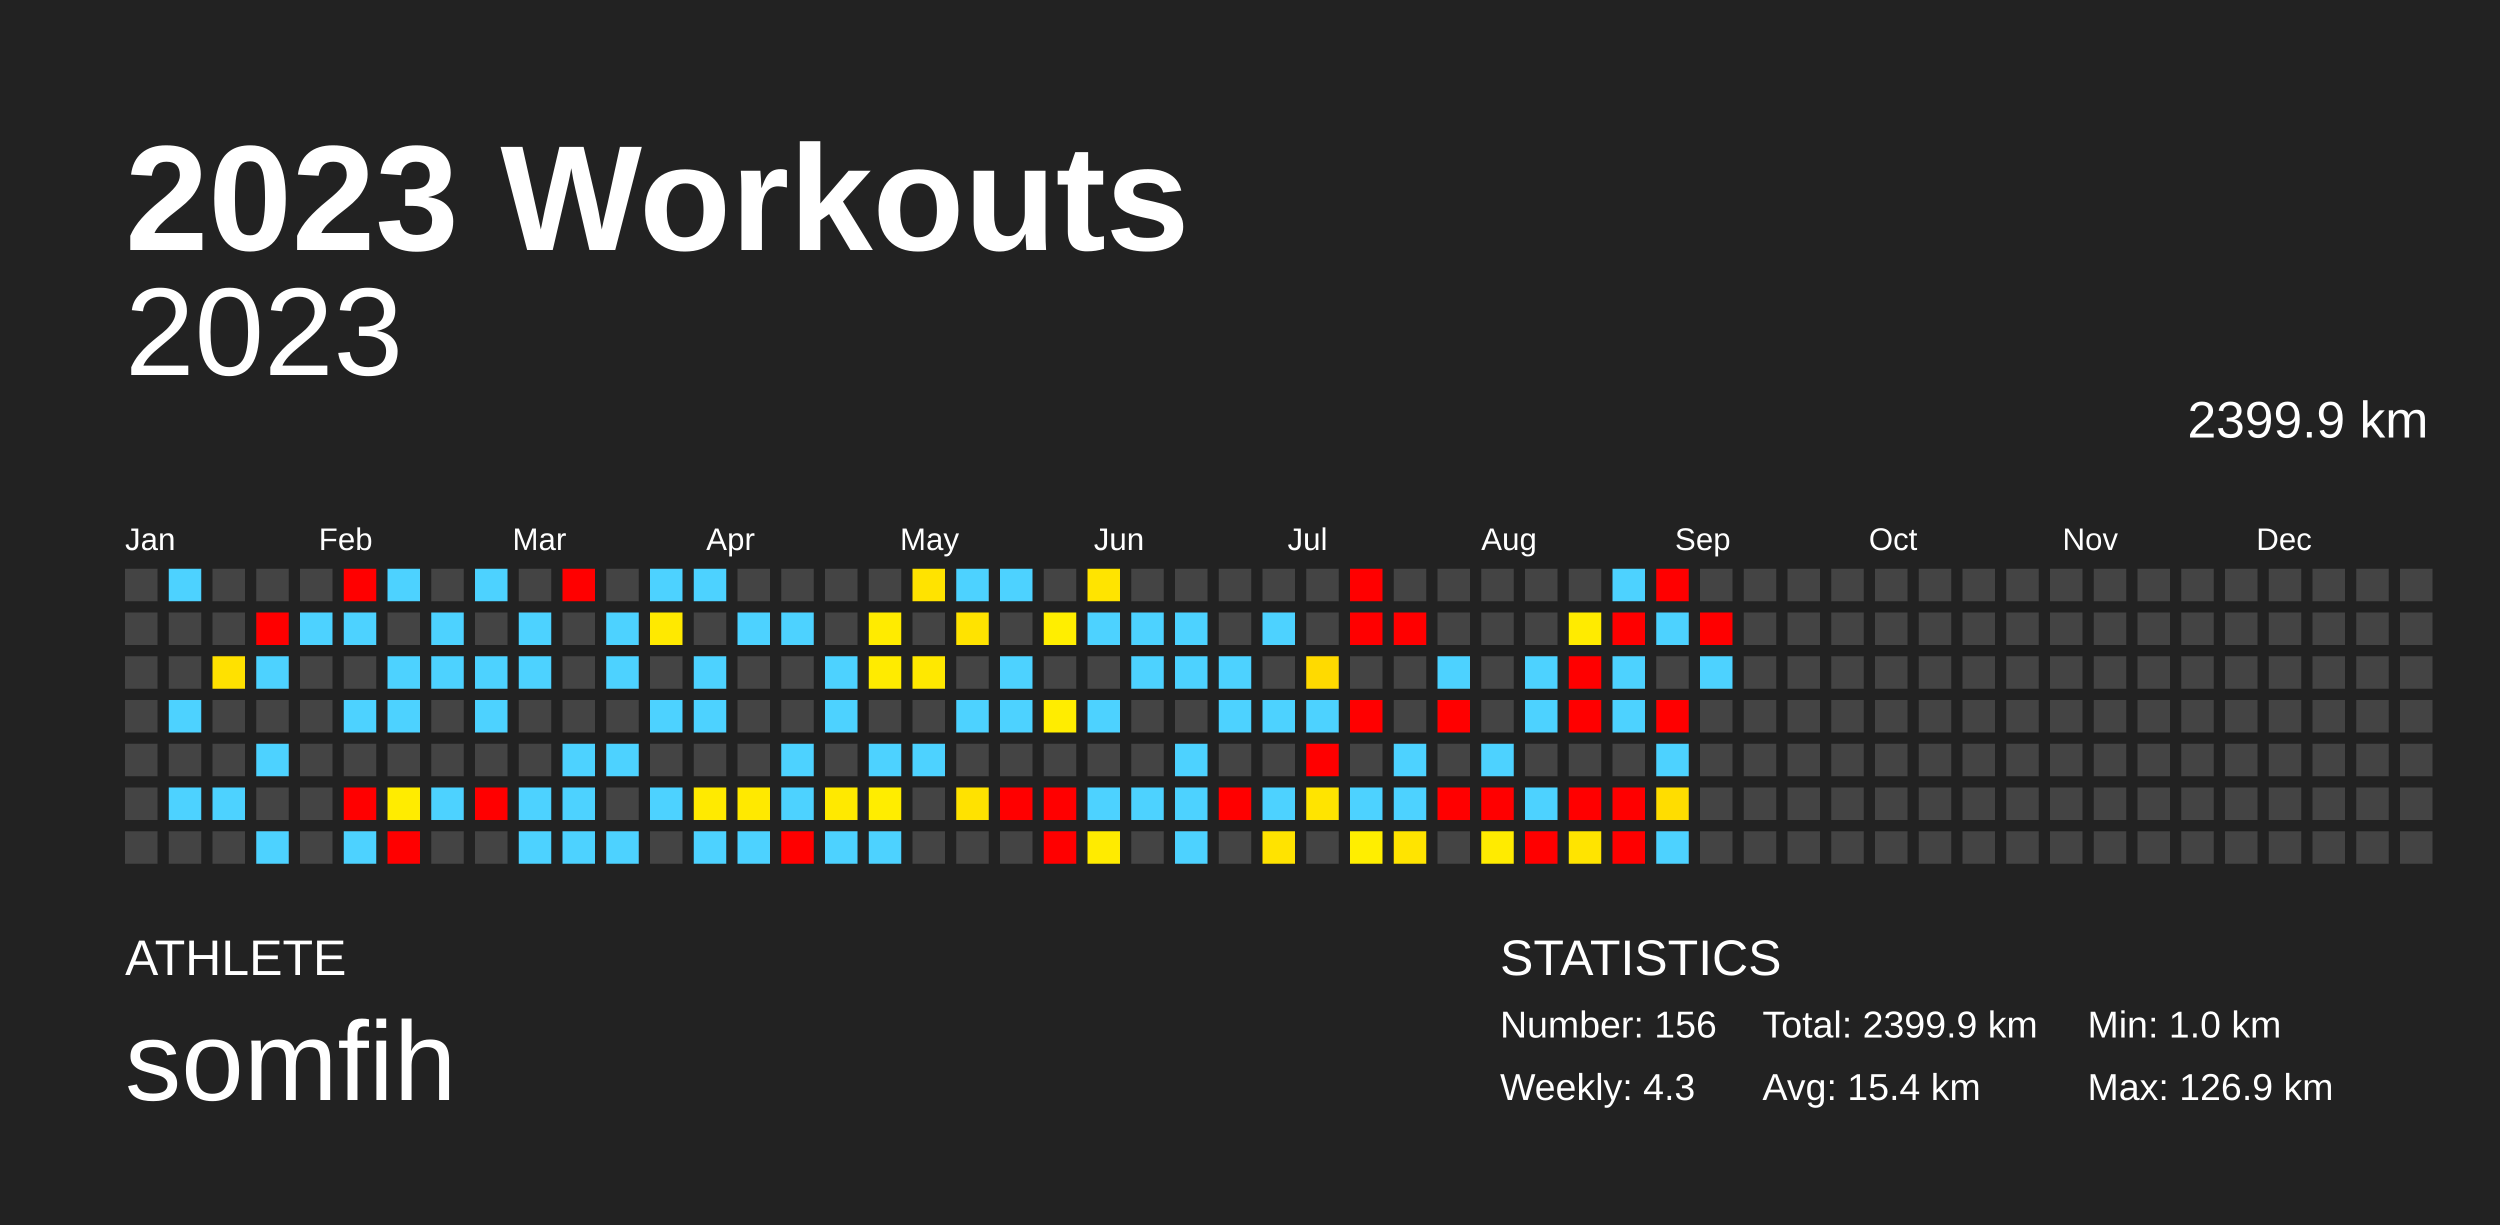
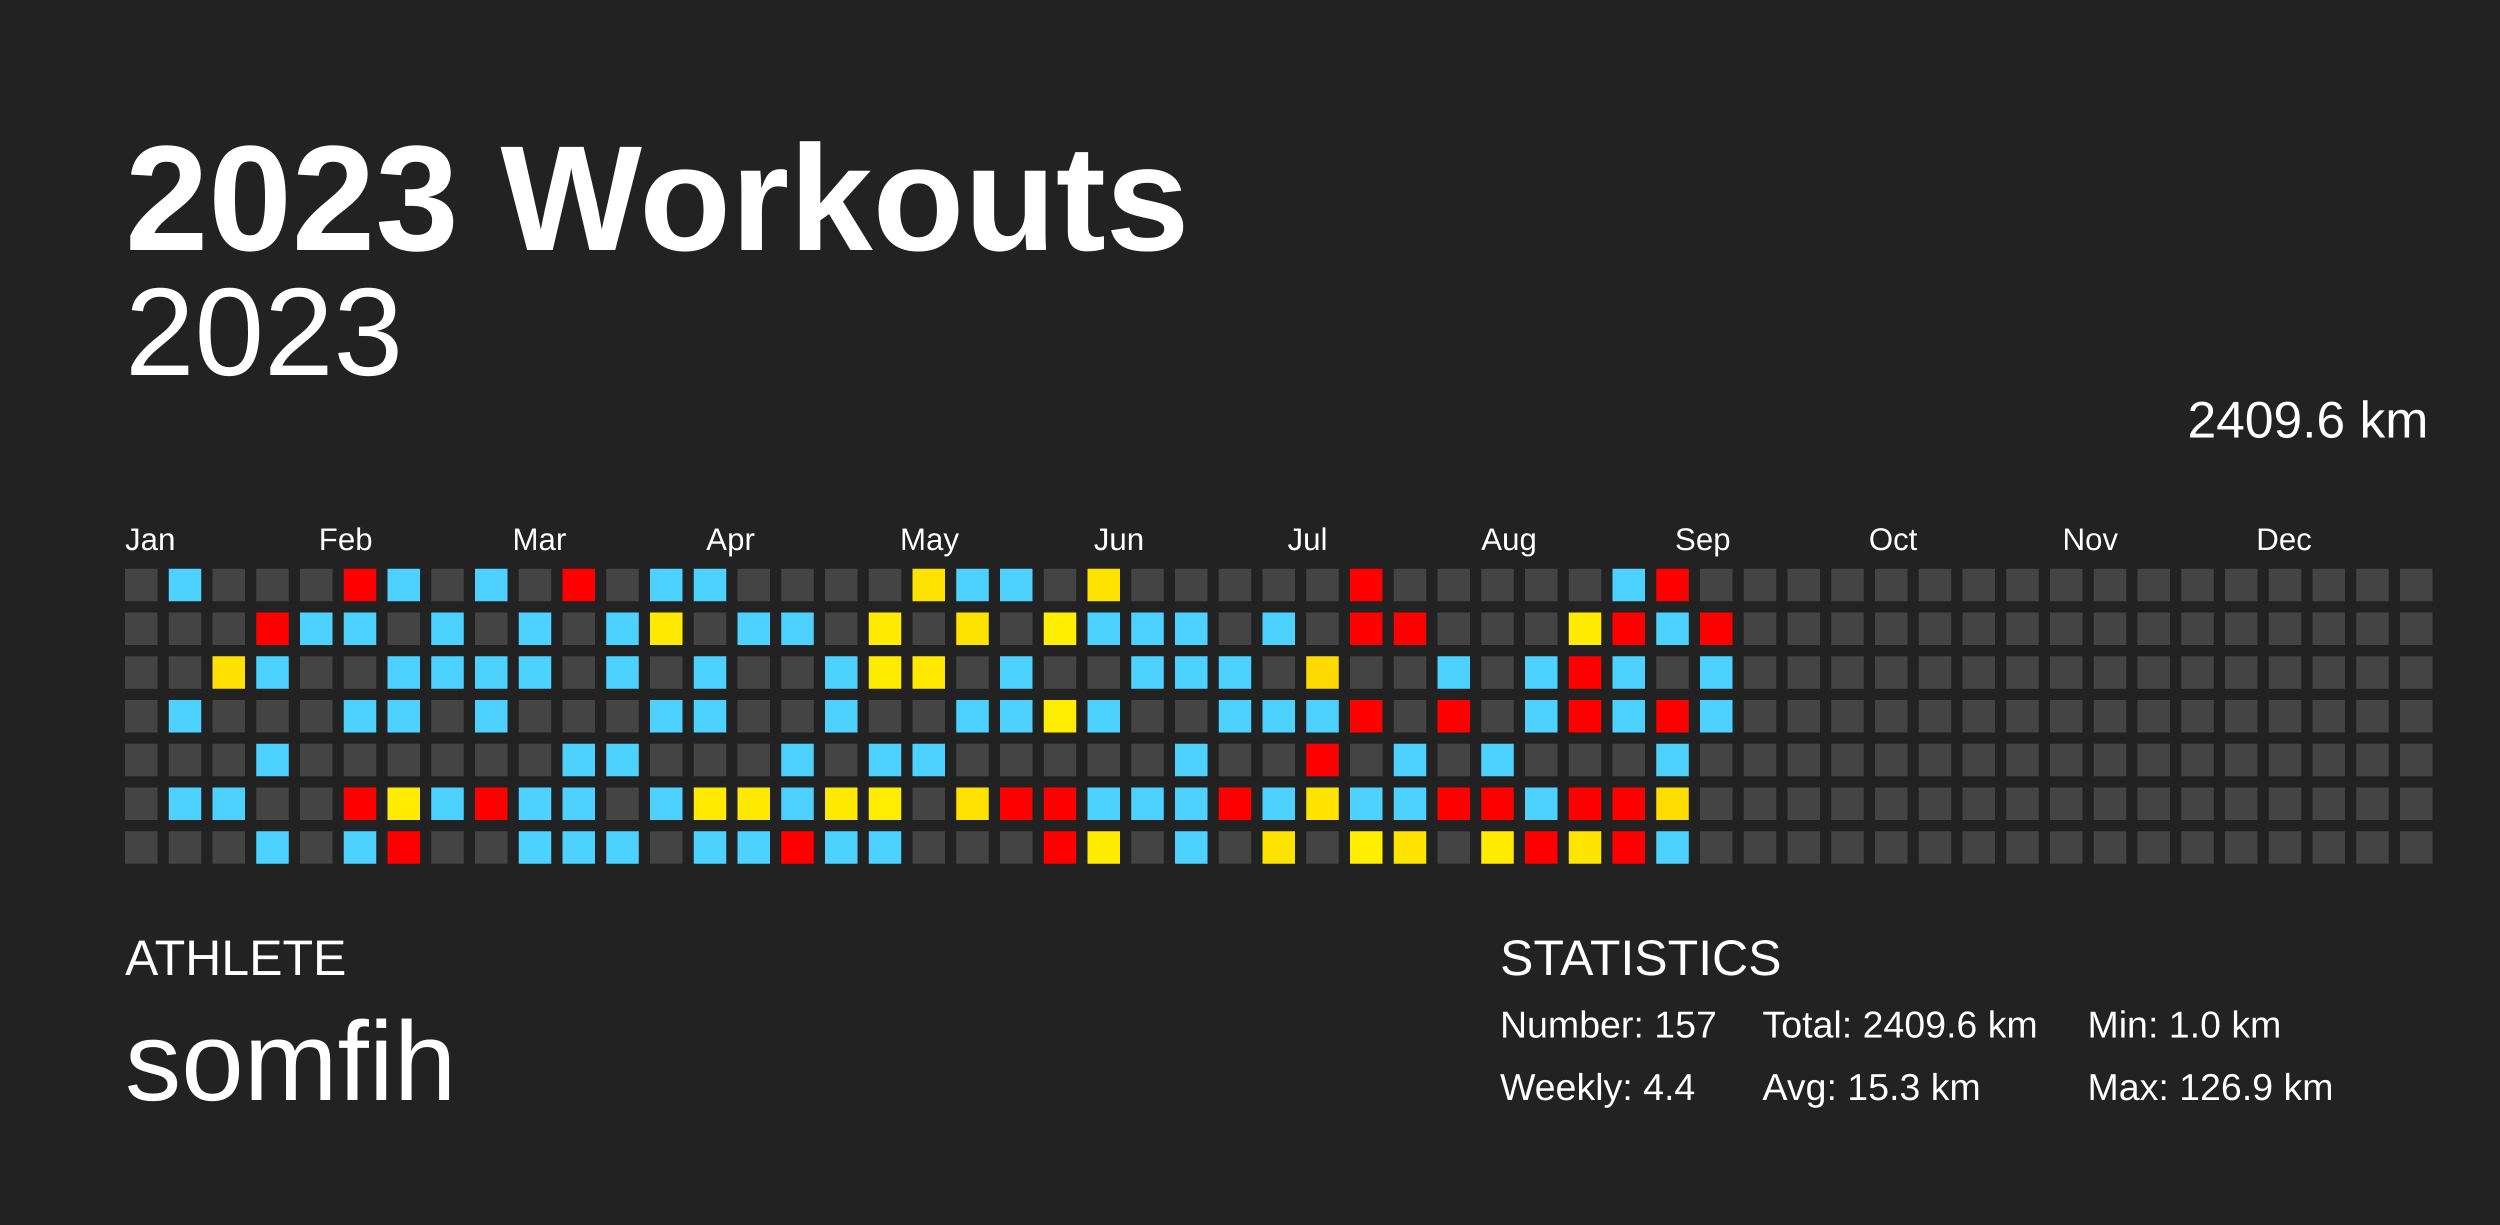
<svg xmlns="http://www.w3.org/2000/svg" baseProfile="full" height="98mm" version="1.1" viewBox="0,0,200,98" width="200mm">
  <defs />
  <rect fill="#222222" height="98" width="200" x="0" y="0" />
  <text fill="#FFFFFF" style="font-size:12px; font-family:Arial; font-weight:bold;" x="10" y="20">2023 Workouts</text>
  <text fill="#FFFFFF" style="font-size:4px; font-family:Arial" x="10" y="78">ATHLETE</text>
  <text fill="#FFFFFF" style="font-size:9px; font-family:Arial" x="10" y="88">somfih</text>
  <text fill="#FFFFFF" style="font-size:4px; font-family:Arial" x="120" y="78">STATISTICS</text>
-   <text fill="#FFFFFF" style="font-size:3px; font-family:Arial" x="120" y="83">Number: 156</text>
-   <text fill="#FFFFFF" style="font-size:3px; font-family:Arial" x="120" y="88">Weekly: 4.3</text>
-   <text fill="#FFFFFF" style="font-size:3px; font-family:Arial" x="141" y="83">Total: 2399.9 km</text>
-   <text fill="#FFFFFF" style="font-size:3px; font-family:Arial" x="141" y="88">Avg: 15.4 km</text>
+   <text fill="#FFFFFF" style="font-size:3px; font-family:Arial" x="120" y="83">Number: 157</text>
+   <text fill="#FFFFFF" style="font-size:3px; font-family:Arial" x="120" y="88">Weekly: 4.4</text>
+   <text fill="#FFFFFF" style="font-size:3px; font-family:Arial" x="141" y="83">Total: 2409.6 km</text>
+   <text fill="#FFFFFF" style="font-size:3px; font-family:Arial" x="141" y="88">Avg: 15.3 km</text>
  <text fill="#FFFFFF" style="font-size:3px; font-family:Arial" x="167" y="83">Min: 1.0 km</text>
  <text fill="#FFFFFF" style="font-size:3px; font-family:Arial" x="167" y="88">Max: 126.9 km</text>
  <text alignment-baseline="hanging" fill="#FFFFFF" style="font-size:10.0px; font-family:Arial;" x="10" y="30">2023</text>
-   <text alignment-baseline="hanging" fill="#FFFFFF" style="font-size:4.125px; font-family:Arial;" x="175" y="35">2399.9 km</text>
+   <text alignment-baseline="hanging" fill="#FFFFFF" style="font-size:4.125px; font-family:Arial;" x="175" y="35">2409.6 km</text>
  <text fill="#FFFFFF" style="font-size:2.5px; font-family:Arial" x="10.0" y="44">Jan</text>
  <text fill="#FFFFFF" style="font-size:2.5px; font-family:Arial" x="25.5" y="44">Feb</text>
  <text fill="#FFFFFF" style="font-size:2.5px; font-family:Arial" x="41.0" y="44">Mar</text>
  <text fill="#FFFFFF" style="font-size:2.5px; font-family:Arial" x="56.5" y="44">Apr</text>
  <text fill="#FFFFFF" style="font-size:2.5px; font-family:Arial" x="72.0" y="44">May</text>
  <text fill="#FFFFFF" style="font-size:2.5px; font-family:Arial" x="87.5" y="44">Jun</text>
  <text fill="#FFFFFF" style="font-size:2.5px; font-family:Arial" x="103.0" y="44">Jul</text>
  <text fill="#FFFFFF" style="font-size:2.5px; font-family:Arial" x="118.5" y="44">Aug</text>
  <text fill="#FFFFFF" style="font-size:2.5px; font-family:Arial" x="134.0" y="44">Sep</text>
  <text fill="#FFFFFF" style="font-size:2.5px; font-family:Arial" x="149.5" y="44">Oct</text>
  <text fill="#FFFFFF" style="font-size:2.5px; font-family:Arial" x="165.0" y="44">Nov</text>
  <text fill="#FFFFFF" style="font-size:2.5px; font-family:Arial" x="180.5" y="44">Dec</text>
  <rect fill="#444444" height="2.6" width="2.6" x="10.0" y="45.5" />
  <rect fill="#444444" height="2.6" width="2.6" x="10.0" y="49.0" />
  <rect fill="#444444" height="2.6" width="2.6" x="10.0" y="52.5" />
  <rect fill="#444444" height="2.6" width="2.6" x="10.0" y="56.0" />
  <rect fill="#444444" height="2.6" width="2.6" x="10.0" y="59.5" />
  <rect fill="#444444" height="2.6" width="2.6" x="10.0" y="63.0" />
  <rect fill="#444444" height="2.6" width="2.6" x="10.0" y="66.5" />
  <rect fill="#4dd2ff" height="2.6" width="2.6" x="13.5" y="45.5" />
  <rect fill="#444444" height="2.6" width="2.6" x="13.5" y="49.0" />
  <rect fill="#444444" height="2.6" width="2.6" x="13.5" y="52.5" />
  <rect fill="#4dd2ff" height="2.6" width="2.6" x="13.5" y="56.0" />
  <rect fill="#444444" height="2.6" width="2.6" x="13.5" y="59.5" />
  <rect fill="#4dd2ff" height="2.6" width="2.6" x="13.5" y="63.0" />
  <rect fill="#444444" height="2.6" width="2.6" x="13.5" y="66.5" />
  <rect fill="#444444" height="2.6" width="2.6" x="17.0" y="45.5" />
  <rect fill="#444444" height="2.6" width="2.6" x="17.0" y="49.0" />
  <rect fill="#ffe100" height="2.6" width="2.6" x="17.0" y="52.5" />
  <rect fill="#444444" height="2.6" width="2.6" x="17.0" y="56.0" />
  <rect fill="#444444" height="2.6" width="2.6" x="17.0" y="59.5" />
  <rect fill="#4dd2ff" height="2.6" width="2.6" x="17.0" y="63.0" />
  <rect fill="#444444" height="2.6" width="2.6" x="17.0" y="66.5" />
  <rect fill="#444444" height="2.6" width="2.6" x="20.5" y="45.5" />
  <rect fill="red" height="2.6" width="2.6" x="20.5" y="49.0" />
  <rect fill="#4dd2ff" height="2.6" width="2.6" x="20.5" y="52.5" />
  <rect fill="#444444" height="2.6" width="2.6" x="20.5" y="56.0" />
  <rect fill="#4dd2ff" height="2.6" width="2.6" x="20.5" y="59.5" />
  <rect fill="#444444" height="2.6" width="2.6" x="20.5" y="63.0" />
  <rect fill="#4dd2ff" height="2.6" width="2.6" x="20.5" y="66.5" />
  <rect fill="#444444" height="2.6" width="2.6" x="24.0" y="45.5" />
  <rect fill="#4dd2ff" height="2.6" width="2.6" x="24.0" y="49.0" />
  <rect fill="#444444" height="2.6" width="2.6" x="24.0" y="52.5" />
  <rect fill="#444444" height="2.6" width="2.6" x="24.0" y="56.0" />
  <rect fill="#444444" height="2.6" width="2.6" x="24.0" y="59.5" />
  <rect fill="#444444" height="2.6" width="2.6" x="24.0" y="63.0" />
  <rect fill="#444444" height="2.6" width="2.6" x="24.0" y="66.5" />
  <rect fill="red" height="2.6" width="2.6" x="27.5" y="45.5" />
  <rect fill="#4dd2ff" height="2.6" width="2.6" x="27.5" y="49.0" />
  <rect fill="#444444" height="2.6" width="2.6" x="27.5" y="52.5" />
  <rect fill="#4dd2ff" height="2.6" width="2.6" x="27.5" y="56.0" />
  <rect fill="#444444" height="2.6" width="2.6" x="27.5" y="59.5" />
  <rect fill="red" height="2.6" width="2.6" x="27.5" y="63.0" />
  <rect fill="#4dd2ff" height="2.6" width="2.6" x="27.5" y="66.5" />
  <rect fill="#4dd2ff" height="2.6" width="2.6" x="31.0" y="45.5" />
  <rect fill="#444444" height="2.6" width="2.6" x="31.0" y="49.0" />
  <rect fill="#4dd2ff" height="2.6" width="2.6" x="31.0" y="52.5" />
  <rect fill="#4dd2ff" height="2.6" width="2.6" x="31.0" y="56.0" />
  <rect fill="#444444" height="2.6" width="2.6" x="31.0" y="59.5" />
  <rect fill="#ffec00" height="2.6" width="2.6" x="31.0" y="63.0" />
  <rect fill="red" height="2.6" width="2.6" x="31.0" y="66.5" />
  <rect fill="#444444" height="2.6" width="2.6" x="34.5" y="45.5" />
  <rect fill="#4dd2ff" height="2.6" width="2.6" x="34.5" y="49.0" />
  <rect fill="#4dd2ff" height="2.6" width="2.6" x="34.5" y="52.5" />
  <rect fill="#444444" height="2.6" width="2.6" x="34.5" y="56.0" />
  <rect fill="#444444" height="2.6" width="2.6" x="34.5" y="59.5" />
  <rect fill="#4dd2ff" height="2.6" width="2.6" x="34.5" y="63.0" />
  <rect fill="#444444" height="2.6" width="2.6" x="34.5" y="66.5" />
  <rect fill="#4dd2ff" height="2.6" width="2.6" x="38.0" y="45.5" />
  <rect fill="#444444" height="2.6" width="2.6" x="38.0" y="49.0" />
  <rect fill="#4dd2ff" height="2.6" width="2.6" x="38.0" y="52.5" />
  <rect fill="#4dd2ff" height="2.6" width="2.6" x="38.0" y="56.0" />
  <rect fill="#444444" height="2.6" width="2.6" x="38.0" y="59.5" />
  <rect fill="red" height="2.6" width="2.6" x="38.0" y="63.0" />
  <rect fill="#444444" height="2.6" width="2.6" x="38.0" y="66.5" />
  <rect fill="#444444" height="2.6" width="2.6" x="41.5" y="45.5" />
  <rect fill="#4dd2ff" height="2.6" width="2.6" x="41.5" y="49.0" />
  <rect fill="#4dd2ff" height="2.6" width="2.6" x="41.5" y="52.5" />
  <rect fill="#444444" height="2.6" width="2.6" x="41.5" y="56.0" />
  <rect fill="#444444" height="2.6" width="2.6" x="41.5" y="59.5" />
  <rect fill="#4dd2ff" height="2.6" width="2.6" x="41.5" y="63.0" />
  <rect fill="#4dd2ff" height="2.6" width="2.6" x="41.5" y="66.5" />
  <rect fill="red" height="2.6" width="2.6" x="45.0" y="45.5" />
  <rect fill="#444444" height="2.6" width="2.6" x="45.0" y="49.0" />
  <rect fill="#444444" height="2.6" width="2.6" x="45.0" y="52.5" />
  <rect fill="#444444" height="2.6" width="2.6" x="45.0" y="56.0" />
  <rect fill="#4dd2ff" height="2.6" width="2.6" x="45.0" y="59.5" />
  <rect fill="#4dd2ff" height="2.6" width="2.6" x="45.0" y="63.0" />
  <rect fill="#4dd2ff" height="2.6" width="2.6" x="45.0" y="66.5" />
  <rect fill="#444444" height="2.6" width="2.6" x="48.5" y="45.5" />
  <rect fill="#4dd2ff" height="2.6" width="2.6" x="48.5" y="49.0" />
  <rect fill="#4dd2ff" height="2.6" width="2.6" x="48.5" y="52.5" />
  <rect fill="#444444" height="2.6" width="2.6" x="48.5" y="56.0" />
  <rect fill="#4dd2ff" height="2.6" width="2.6" x="48.5" y="59.5" />
  <rect fill="#444444" height="2.6" width="2.6" x="48.5" y="63.0" />
  <rect fill="#4dd2ff" height="2.6" width="2.6" x="48.5" y="66.5" />
  <rect fill="#4dd2ff" height="2.6" width="2.6" x="52.0" y="45.5" />
  <rect fill="#ffe900" height="2.6" width="2.6" x="52.0" y="49.0" />
  <rect fill="#444444" height="2.6" width="2.6" x="52.0" y="52.5" />
  <rect fill="#4dd2ff" height="2.6" width="2.6" x="52.0" y="56.0" />
  <rect fill="#444444" height="2.6" width="2.6" x="52.0" y="59.5" />
  <rect fill="#4dd2ff" height="2.6" width="2.6" x="52.0" y="63.0" />
  <rect fill="#444444" height="2.6" width="2.6" x="52.0" y="66.5" />
  <rect fill="#4dd2ff" height="2.6" width="2.6" x="55.5" y="45.5" />
  <rect fill="#444444" height="2.6" width="2.6" x="55.5" y="49.0" />
  <rect fill="#4dd2ff" height="2.6" width="2.6" x="55.5" y="52.5" />
  <rect fill="#4dd2ff" height="2.6" width="2.6" x="55.5" y="56.0" />
  <rect fill="#444444" height="2.6" width="2.6" x="55.5" y="59.5" />
  <rect fill="#ffea00" height="2.6" width="2.6" x="55.5" y="63.0" />
  <rect fill="#4dd2ff" height="2.6" width="2.6" x="55.5" y="66.5" />
  <rect fill="#444444" height="2.6" width="2.6" x="59.0" y="45.5" />
  <rect fill="#4dd2ff" height="2.6" width="2.6" x="59.0" y="49.0" />
  <rect fill="#444444" height="2.6" width="2.6" x="59.0" y="52.5" />
  <rect fill="#444444" height="2.6" width="2.6" x="59.0" y="56.0" />
  <rect fill="#444444" height="2.6" width="2.6" x="59.0" y="59.5" />
  <rect fill="#ffe900" height="2.6" width="2.6" x="59.0" y="63.0" />
  <rect fill="#4dd2ff" height="2.6" width="2.6" x="59.0" y="66.5" />
  <rect fill="#444444" height="2.6" width="2.6" x="62.5" y="45.5" />
  <rect fill="#4dd2ff" height="2.6" width="2.6" x="62.5" y="49.0" />
  <rect fill="#444444" height="2.6" width="2.6" x="62.5" y="52.5" />
  <rect fill="#444444" height="2.6" width="2.6" x="62.5" y="56.0" />
  <rect fill="#4dd2ff" height="2.6" width="2.6" x="62.5" y="59.5" />
  <rect fill="#4dd2ff" height="2.6" width="2.6" x="62.5" y="63.0" />
  <rect fill="red" height="2.6" width="2.6" x="62.5" y="66.5" />
  <rect fill="#444444" height="2.6" width="2.6" x="66.0" y="45.5" />
  <rect fill="#444444" height="2.6" width="2.6" x="66.0" y="49.0" />
  <rect fill="#4dd2ff" height="2.6" width="2.6" x="66.0" y="52.5" />
  <rect fill="#4dd2ff" height="2.6" width="2.6" x="66.0" y="56.0" />
  <rect fill="#444444" height="2.6" width="2.6" x="66.0" y="59.5" />
  <rect fill="#ffe900" height="2.6" width="2.6" x="66.0" y="63.0" />
  <rect fill="#4dd2ff" height="2.6" width="2.6" x="66.0" y="66.5" />
  <rect fill="#444444" height="2.6" width="2.6" x="69.5" y="45.5" />
  <rect fill="#ffeb00" height="2.6" width="2.6" x="69.5" y="49.0" />
  <rect fill="#ffeb00" height="2.6" width="2.6" x="69.5" y="52.5" />
  <rect fill="#444444" height="2.6" width="2.6" x="69.5" y="56.0" />
  <rect fill="#4dd2ff" height="2.6" width="2.6" x="69.5" y="59.5" />
  <rect fill="#ffed00" height="2.6" width="2.6" x="69.5" y="63.0" />
  <rect fill="#4dd2ff" height="2.6" width="2.6" x="69.5" y="66.5" />
  <rect fill="#ffe300" height="2.6" width="2.6" x="73.0" y="45.5" />
  <rect fill="#444444" height="2.6" width="2.6" x="73.0" y="49.0" />
  <rect fill="#ffe800" height="2.6" width="2.6" x="73.0" y="52.5" />
  <rect fill="#444444" height="2.6" width="2.6" x="73.0" y="56.0" />
  <rect fill="#4dd2ff" height="2.6" width="2.6" x="73.0" y="59.5" />
  <rect fill="#444444" height="2.6" width="2.6" x="73.0" y="63.0" />
  <rect fill="#444444" height="2.6" width="2.6" x="73.0" y="66.5" />
  <rect fill="#4dd2ff" height="2.6" width="2.6" x="76.5" y="45.5" />
  <rect fill="#ffe300" height="2.6" width="2.6" x="76.5" y="49.0" />
  <rect fill="#444444" height="2.6" width="2.6" x="76.5" y="52.5" />
  <rect fill="#4dd2ff" height="2.6" width="2.6" x="76.5" y="56.0" />
  <rect fill="#444444" height="2.6" width="2.6" x="76.5" y="59.5" />
  <rect fill="#ffe200" height="2.6" width="2.6" x="76.5" y="63.0" />
  <rect fill="#444444" height="2.6" width="2.6" x="76.5" y="66.5" />
  <rect fill="#4dd2ff" height="2.6" width="2.6" x="80.0" y="45.5" />
  <rect fill="#444444" height="2.6" width="2.6" x="80.0" y="49.0" />
  <rect fill="#4dd2ff" height="2.6" width="2.6" x="80.0" y="52.5" />
  <rect fill="#4dd2ff" height="2.6" width="2.6" x="80.0" y="56.0" />
  <rect fill="#444444" height="2.6" width="2.6" x="80.0" y="59.5" />
  <rect fill="red" height="2.6" width="2.6" x="80.0" y="63.0" />
  <rect fill="#444444" height="2.6" width="2.6" x="80.0" y="66.5" />
  <rect fill="#444444" height="2.6" width="2.6" x="83.5" y="45.5" />
  <rect fill="#ffee00" height="2.6" width="2.6" x="83.5" y="49.0" />
  <rect fill="#444444" height="2.6" width="2.6" x="83.5" y="52.5" />
  <rect fill="#ffed00" height="2.6" width="2.6" x="83.5" y="56.0" />
  <rect fill="#444444" height="2.6" width="2.6" x="83.5" y="59.5" />
  <rect fill="red" height="2.6" width="2.6" x="83.5" y="63.0" />
  <rect fill="red" height="2.6" width="2.6" x="83.5" y="66.5" />
  <rect fill="#ffe400" height="2.6" width="2.6" x="87.0" y="45.5" />
  <rect fill="#4dd2ff" height="2.6" width="2.6" x="87.0" y="49.0" />
  <rect fill="#444444" height="2.6" width="2.6" x="87.0" y="52.5" />
  <rect fill="#4dd2ff" height="2.6" width="2.6" x="87.0" y="56.0" />
  <rect fill="#444444" height="2.6" width="2.6" x="87.0" y="59.5" />
  <rect fill="#4dd2ff" height="2.6" width="2.6" x="87.0" y="63.0" />
  <rect fill="#ffeb00" height="2.6" width="2.6" x="87.0" y="66.5" />
  <rect fill="#444444" height="2.6" width="2.6" x="90.5" y="45.5" />
  <rect fill="#4dd2ff" height="2.6" width="2.6" x="90.5" y="49.0" />
  <rect fill="#4dd2ff" height="2.6" width="2.6" x="90.5" y="52.5" />
  <rect fill="#444444" height="2.6" width="2.6" x="90.5" y="56.0" />
  <rect fill="#444444" height="2.6" width="2.6" x="90.5" y="59.5" />
  <rect fill="#4dd2ff" height="2.6" width="2.6" x="90.5" y="63.0" />
  <rect fill="#444444" height="2.6" width="2.6" x="90.5" y="66.5" />
  <rect fill="#444444" height="2.6" width="2.6" x="94.0" y="45.5" />
  <rect fill="#4dd2ff" height="2.6" width="2.6" x="94.0" y="49.0" />
  <rect fill="#4dd2ff" height="2.6" width="2.6" x="94.0" y="52.5" />
  <rect fill="#444444" height="2.6" width="2.6" x="94.0" y="56.0" />
  <rect fill="#4dd2ff" height="2.6" width="2.6" x="94.0" y="59.5" />
  <rect fill="#4dd2ff" height="2.6" width="2.6" x="94.0" y="63.0" />
  <rect fill="#4dd2ff" height="2.6" width="2.6" x="94.0" y="66.5" />
  <rect fill="#444444" height="2.6" width="2.6" x="97.5" y="45.5" />
  <rect fill="#444444" height="2.6" width="2.6" x="97.5" y="49.0" />
  <rect fill="#4dd2ff" height="2.6" width="2.6" x="97.5" y="52.5" />
  <rect fill="#4dd2ff" height="2.6" width="2.6" x="97.5" y="56.0" />
  <rect fill="#444444" height="2.6" width="2.6" x="97.5" y="59.5" />
  <rect fill="red" height="2.6" width="2.6" x="97.5" y="63.0" />
  <rect fill="#444444" height="2.6" width="2.6" x="97.5" y="66.5" />
  <rect fill="#444444" height="2.6" width="2.6" x="101.0" y="45.5" />
  <rect fill="#4dd2ff" height="2.6" width="2.6" x="101.0" y="49.0" />
  <rect fill="#444444" height="2.6" width="2.6" x="101.0" y="52.5" />
  <rect fill="#4dd2ff" height="2.6" width="2.6" x="101.0" y="56.0" />
  <rect fill="#444444" height="2.6" width="2.6" x="101.0" y="59.5" />
  <rect fill="#4dd2ff" height="2.6" width="2.6" x="101.0" y="63.0" />
  <rect fill="#ffe300" height="2.6" width="2.6" x="101.0" y="66.5" />
  <rect fill="#444444" height="2.6" width="2.6" x="104.5" y="45.5" />
  <rect fill="#444444" height="2.6" width="2.6" x="104.5" y="49.0" />
  <rect fill="#ffda00" height="2.6" width="2.6" x="104.5" y="52.5" />
  <rect fill="#4dd2ff" height="2.6" width="2.6" x="104.5" y="56.0" />
  <rect fill="red" height="2.6" width="2.6" x="104.5" y="59.5" />
  <rect fill="#ffe400" height="2.6" width="2.6" x="104.5" y="63.0" />
  <rect fill="#444444" height="2.6" width="2.6" x="104.5" y="66.5" />
  <rect fill="red" height="2.6" width="2.6" x="108.0" y="45.5" />
  <rect fill="red" height="2.6" width="2.6" x="108.0" y="49.0" />
  <rect fill="#444444" height="2.6" width="2.6" x="108.0" y="52.5" />
  <rect fill="red" height="2.6" width="2.6" x="108.0" y="56.0" />
  <rect fill="#444444" height="2.6" width="2.6" x="108.0" y="59.5" />
  <rect fill="#4dd2ff" height="2.6" width="2.6" x="108.0" y="63.0" />
  <rect fill="#ffee00" height="2.6" width="2.6" x="108.0" y="66.5" />
  <rect fill="#444444" height="2.6" width="2.6" x="111.5" y="45.5" />
  <rect fill="red" height="2.6" width="2.6" x="111.5" y="49.0" />
  <rect fill="#444444" height="2.6" width="2.6" x="111.5" y="52.5" />
  <rect fill="#444444" height="2.6" width="2.6" x="111.5" y="56.0" />
  <rect fill="#4dd2ff" height="2.6" width="2.6" x="111.5" y="59.5" />
  <rect fill="#4dd2ff" height="2.6" width="2.6" x="111.5" y="63.0" />
  <rect fill="#ffe400" height="2.6" width="2.6" x="111.5" y="66.5" />
  <rect fill="#444444" height="2.6" width="2.6" x="115.0" y="45.5" />
  <rect fill="#444444" height="2.6" width="2.6" x="115.0" y="49.0" />
  <rect fill="#4dd2ff" height="2.6" width="2.6" x="115.0" y="52.5" />
  <rect fill="red" height="2.6" width="2.6" x="115.0" y="56.0" />
  <rect fill="#444444" height="2.6" width="2.6" x="115.0" y="59.5" />
  <rect fill="red" height="2.6" width="2.6" x="115.0" y="63.0" />
  <rect fill="#444444" height="2.6" width="2.6" x="115.0" y="66.5" />
  <rect fill="#444444" height="2.6" width="2.6" x="118.5" y="45.5" />
  <rect fill="#444444" height="2.6" width="2.6" x="118.5" y="49.0" />
  <rect fill="#444444" height="2.6" width="2.6" x="118.5" y="52.5" />
  <rect fill="#444444" height="2.6" width="2.6" x="118.5" y="56.0" />
  <rect fill="#4dd2ff" height="2.6" width="2.6" x="118.5" y="59.5" />
  <rect fill="red" height="2.6" width="2.6" x="118.5" y="63.0" />
  <rect fill="#ffeb00" height="2.6" width="2.6" x="118.5" y="66.5" />
  <rect fill="#444444" height="2.6" width="2.6" x="122.0" y="45.5" />
  <rect fill="#444444" height="2.6" width="2.6" x="122.0" y="49.0" />
  <rect fill="#4dd2ff" height="2.6" width="2.6" x="122.0" y="52.5" />
  <rect fill="#4dd2ff" height="2.6" width="2.6" x="122.0" y="56.0" />
  <rect fill="#444444" height="2.6" width="2.6" x="122.0" y="59.5" />
  <rect fill="#4dd2ff" height="2.6" width="2.6" x="122.0" y="63.0" />
  <rect fill="red" height="2.6" width="2.6" x="122.0" y="66.5" />
  <rect fill="#444444" height="2.6" width="2.6" x="125.5" y="45.5" />
  <rect fill="#ffeb00" height="2.6" width="2.6" x="125.5" y="49.0" />
  <rect fill="red" height="2.6" width="2.6" x="125.5" y="52.5" />
  <rect fill="red" height="2.6" width="2.6" x="125.5" y="56.0" />
  <rect fill="#444444" height="2.6" width="2.6" x="125.5" y="59.5" />
  <rect fill="red" height="2.6" width="2.6" x="125.5" y="63.0" />
  <rect fill="#ffe400" height="2.6" width="2.6" x="125.5" y="66.5" />
  <rect fill="#4dd2ff" height="2.6" width="2.6" x="129.0" y="45.5" />
  <rect fill="red" height="2.6" width="2.6" x="129.0" y="49.0" />
  <rect fill="#4dd2ff" height="2.6" width="2.6" x="129.0" y="52.5" />
  <rect fill="#4dd2ff" height="2.6" width="2.6" x="129.0" y="56.0" />
  <rect fill="#444444" height="2.6" width="2.6" x="129.0" y="59.5" />
  <rect fill="red" height="2.6" width="2.6" x="129.0" y="63.0" />
  <rect fill="red" height="2.6" width="2.6" x="129.0" y="66.5" />
  <rect fill="red" height="2.6" width="2.6" x="132.5" y="45.5" />
  <rect fill="#4dd2ff" height="2.6" width="2.6" x="132.5" y="49.0" />
  <rect fill="#444444" height="2.6" width="2.6" x="132.5" y="52.5" />
  <rect fill="red" height="2.6" width="2.6" x="132.5" y="56.0" />
  <rect fill="#4dd2ff" height="2.6" width="2.6" x="132.5" y="59.5" />
  <rect fill="#ffdd00" height="2.6" width="2.6" x="132.5" y="63.0" />
  <rect fill="#4dd2ff" height="2.6" width="2.6" x="132.5" y="66.5" />
  <rect fill="#444444" height="2.6" width="2.6" x="136.0" y="45.5" />
  <rect fill="red" height="2.6" width="2.6" x="136.0" y="49.0" />
  <rect fill="#4dd2ff" height="2.6" width="2.6" x="136.0" y="52.5" />
-   <rect fill="#444444" height="2.6" width="2.6" x="136.0" y="56.0" />
+   <rect fill="#4dd2ff" height="2.6" width="2.6" x="136.0" y="56.0" />
  <rect fill="#444444" height="2.6" width="2.6" x="136.0" y="59.5" />
  <rect fill="#444444" height="2.6" width="2.6" x="136.0" y="63.0" />
  <rect fill="#444444" height="2.6" width="2.6" x="136.0" y="66.5" />
  <rect fill="#444444" height="2.6" width="2.6" x="139.5" y="45.5" />
  <rect fill="#444444" height="2.6" width="2.6" x="139.5" y="49.0" />
  <rect fill="#444444" height="2.6" width="2.6" x="139.5" y="52.5" />
  <rect fill="#444444" height="2.6" width="2.6" x="139.5" y="56.0" />
  <rect fill="#444444" height="2.6" width="2.6" x="139.5" y="59.5" />
  <rect fill="#444444" height="2.6" width="2.6" x="139.5" y="63.0" />
  <rect fill="#444444" height="2.6" width="2.6" x="139.5" y="66.5" />
  <rect fill="#444444" height="2.6" width="2.6" x="143.0" y="45.5" />
  <rect fill="#444444" height="2.6" width="2.6" x="143.0" y="49.0" />
  <rect fill="#444444" height="2.6" width="2.6" x="143.0" y="52.5" />
  <rect fill="#444444" height="2.6" width="2.6" x="143.0" y="56.0" />
  <rect fill="#444444" height="2.6" width="2.6" x="143.0" y="59.5" />
  <rect fill="#444444" height="2.6" width="2.6" x="143.0" y="63.0" />
  <rect fill="#444444" height="2.6" width="2.6" x="143.0" y="66.5" />
  <rect fill="#444444" height="2.6" width="2.6" x="146.5" y="45.5" />
  <rect fill="#444444" height="2.6" width="2.6" x="146.5" y="49.0" />
  <rect fill="#444444" height="2.6" width="2.6" x="146.5" y="52.5" />
  <rect fill="#444444" height="2.6" width="2.6" x="146.5" y="56.0" />
  <rect fill="#444444" height="2.6" width="2.6" x="146.5" y="59.5" />
  <rect fill="#444444" height="2.6" width="2.6" x="146.5" y="63.0" />
  <rect fill="#444444" height="2.6" width="2.6" x="146.5" y="66.5" />
  <rect fill="#444444" height="2.6" width="2.6" x="150.0" y="45.5" />
  <rect fill="#444444" height="2.6" width="2.6" x="150.0" y="49.0" />
  <rect fill="#444444" height="2.6" width="2.6" x="150.0" y="52.5" />
  <rect fill="#444444" height="2.6" width="2.6" x="150.0" y="56.0" />
  <rect fill="#444444" height="2.6" width="2.6" x="150.0" y="59.5" />
  <rect fill="#444444" height="2.6" width="2.6" x="150.0" y="63.0" />
  <rect fill="#444444" height="2.6" width="2.6" x="150.0" y="66.5" />
  <rect fill="#444444" height="2.6" width="2.6" x="153.5" y="45.5" />
  <rect fill="#444444" height="2.6" width="2.6" x="153.5" y="49.0" />
  <rect fill="#444444" height="2.6" width="2.6" x="153.5" y="52.5" />
  <rect fill="#444444" height="2.6" width="2.6" x="153.5" y="56.0" />
  <rect fill="#444444" height="2.6" width="2.6" x="153.5" y="59.5" />
  <rect fill="#444444" height="2.6" width="2.6" x="153.5" y="63.0" />
  <rect fill="#444444" height="2.6" width="2.6" x="153.5" y="66.5" />
  <rect fill="#444444" height="2.6" width="2.6" x="157.0" y="45.5" />
  <rect fill="#444444" height="2.6" width="2.6" x="157.0" y="49.0" />
  <rect fill="#444444" height="2.6" width="2.6" x="157.0" y="52.5" />
  <rect fill="#444444" height="2.6" width="2.6" x="157.0" y="56.0" />
  <rect fill="#444444" height="2.6" width="2.6" x="157.0" y="59.5" />
  <rect fill="#444444" height="2.6" width="2.6" x="157.0" y="63.0" />
  <rect fill="#444444" height="2.6" width="2.6" x="157.0" y="66.5" />
  <rect fill="#444444" height="2.6" width="2.6" x="160.5" y="45.5" />
  <rect fill="#444444" height="2.6" width="2.6" x="160.5" y="49.0" />
  <rect fill="#444444" height="2.6" width="2.6" x="160.5" y="52.5" />
  <rect fill="#444444" height="2.6" width="2.6" x="160.5" y="56.0" />
  <rect fill="#444444" height="2.6" width="2.6" x="160.5" y="59.5" />
  <rect fill="#444444" height="2.6" width="2.6" x="160.5" y="63.0" />
  <rect fill="#444444" height="2.6" width="2.6" x="160.5" y="66.5" />
  <rect fill="#444444" height="2.6" width="2.6" x="164.0" y="45.5" />
  <rect fill="#444444" height="2.6" width="2.6" x="164.0" y="49.0" />
  <rect fill="#444444" height="2.6" width="2.6" x="164.0" y="52.5" />
  <rect fill="#444444" height="2.6" width="2.6" x="164.0" y="56.0" />
  <rect fill="#444444" height="2.6" width="2.6" x="164.0" y="59.5" />
  <rect fill="#444444" height="2.6" width="2.6" x="164.0" y="63.0" />
  <rect fill="#444444" height="2.6" width="2.6" x="164.0" y="66.5" />
  <rect fill="#444444" height="2.6" width="2.6" x="167.5" y="45.5" />
  <rect fill="#444444" height="2.6" width="2.6" x="167.5" y="49.0" />
  <rect fill="#444444" height="2.6" width="2.6" x="167.5" y="52.5" />
  <rect fill="#444444" height="2.6" width="2.6" x="167.5" y="56.0" />
  <rect fill="#444444" height="2.6" width="2.6" x="167.5" y="59.5" />
  <rect fill="#444444" height="2.6" width="2.6" x="167.5" y="63.0" />
  <rect fill="#444444" height="2.6" width="2.6" x="167.5" y="66.5" />
  <rect fill="#444444" height="2.6" width="2.6" x="171.0" y="45.5" />
  <rect fill="#444444" height="2.6" width="2.6" x="171.0" y="49.0" />
  <rect fill="#444444" height="2.6" width="2.6" x="171.0" y="52.5" />
  <rect fill="#444444" height="2.6" width="2.6" x="171.0" y="56.0" />
  <rect fill="#444444" height="2.6" width="2.6" x="171.0" y="59.5" />
  <rect fill="#444444" height="2.6" width="2.6" x="171.0" y="63.0" />
  <rect fill="#444444" height="2.6" width="2.6" x="171.0" y="66.5" />
  <rect fill="#444444" height="2.6" width="2.6" x="174.5" y="45.5" />
  <rect fill="#444444" height="2.6" width="2.6" x="174.5" y="49.0" />
  <rect fill="#444444" height="2.6" width="2.6" x="174.5" y="52.5" />
  <rect fill="#444444" height="2.6" width="2.6" x="174.5" y="56.0" />
  <rect fill="#444444" height="2.6" width="2.6" x="174.5" y="59.5" />
  <rect fill="#444444" height="2.6" width="2.6" x="174.5" y="63.0" />
  <rect fill="#444444" height="2.6" width="2.6" x="174.5" y="66.5" />
  <rect fill="#444444" height="2.6" width="2.6" x="178.0" y="45.5" />
  <rect fill="#444444" height="2.6" width="2.6" x="178.0" y="49.0" />
  <rect fill="#444444" height="2.6" width="2.6" x="178.0" y="52.5" />
  <rect fill="#444444" height="2.6" width="2.6" x="178.0" y="56.0" />
  <rect fill="#444444" height="2.6" width="2.6" x="178.0" y="59.5" />
  <rect fill="#444444" height="2.6" width="2.6" x="178.0" y="63.0" />
  <rect fill="#444444" height="2.6" width="2.6" x="178.0" y="66.5" />
  <rect fill="#444444" height="2.6" width="2.6" x="181.5" y="45.5" />
  <rect fill="#444444" height="2.6" width="2.6" x="181.5" y="49.0" />
  <rect fill="#444444" height="2.6" width="2.6" x="181.5" y="52.5" />
  <rect fill="#444444" height="2.6" width="2.6" x="181.5" y="56.0" />
  <rect fill="#444444" height="2.6" width="2.6" x="181.5" y="59.5" />
  <rect fill="#444444" height="2.6" width="2.6" x="181.5" y="63.0" />
  <rect fill="#444444" height="2.6" width="2.6" x="181.5" y="66.5" />
  <rect fill="#444444" height="2.6" width="2.6" x="185.0" y="45.5" />
  <rect fill="#444444" height="2.6" width="2.6" x="185.0" y="49.0" />
  <rect fill="#444444" height="2.6" width="2.6" x="185.0" y="52.5" />
  <rect fill="#444444" height="2.6" width="2.6" x="185.0" y="56.0" />
  <rect fill="#444444" height="2.6" width="2.6" x="185.0" y="59.5" />
  <rect fill="#444444" height="2.6" width="2.6" x="185.0" y="63.0" />
  <rect fill="#444444" height="2.6" width="2.6" x="185.0" y="66.5" />
  <rect fill="#444444" height="2.6" width="2.6" x="188.5" y="45.5" />
  <rect fill="#444444" height="2.6" width="2.6" x="188.5" y="49.0" />
  <rect fill="#444444" height="2.6" width="2.6" x="188.5" y="52.5" />
  <rect fill="#444444" height="2.6" width="2.6" x="188.5" y="56.0" />
  <rect fill="#444444" height="2.6" width="2.6" x="188.5" y="59.5" />
  <rect fill="#444444" height="2.6" width="2.6" x="188.5" y="63.0" />
  <rect fill="#444444" height="2.6" width="2.6" x="188.5" y="66.5" />
  <rect fill="#444444" height="2.6" width="2.6" x="192.0" y="45.5" />
  <rect fill="#444444" height="2.6" width="2.6" x="192.0" y="49.0" />
  <rect fill="#444444" height="2.6" width="2.6" x="192.0" y="52.5" />
  <rect fill="#444444" height="2.6" width="2.6" x="192.0" y="56.0" />
  <rect fill="#444444" height="2.6" width="2.6" x="192.0" y="59.5" />
  <rect fill="#444444" height="2.6" width="2.6" x="192.0" y="63.0" />
  <rect fill="#444444" height="2.6" width="2.6" x="192.0" y="66.5" />
</svg>
